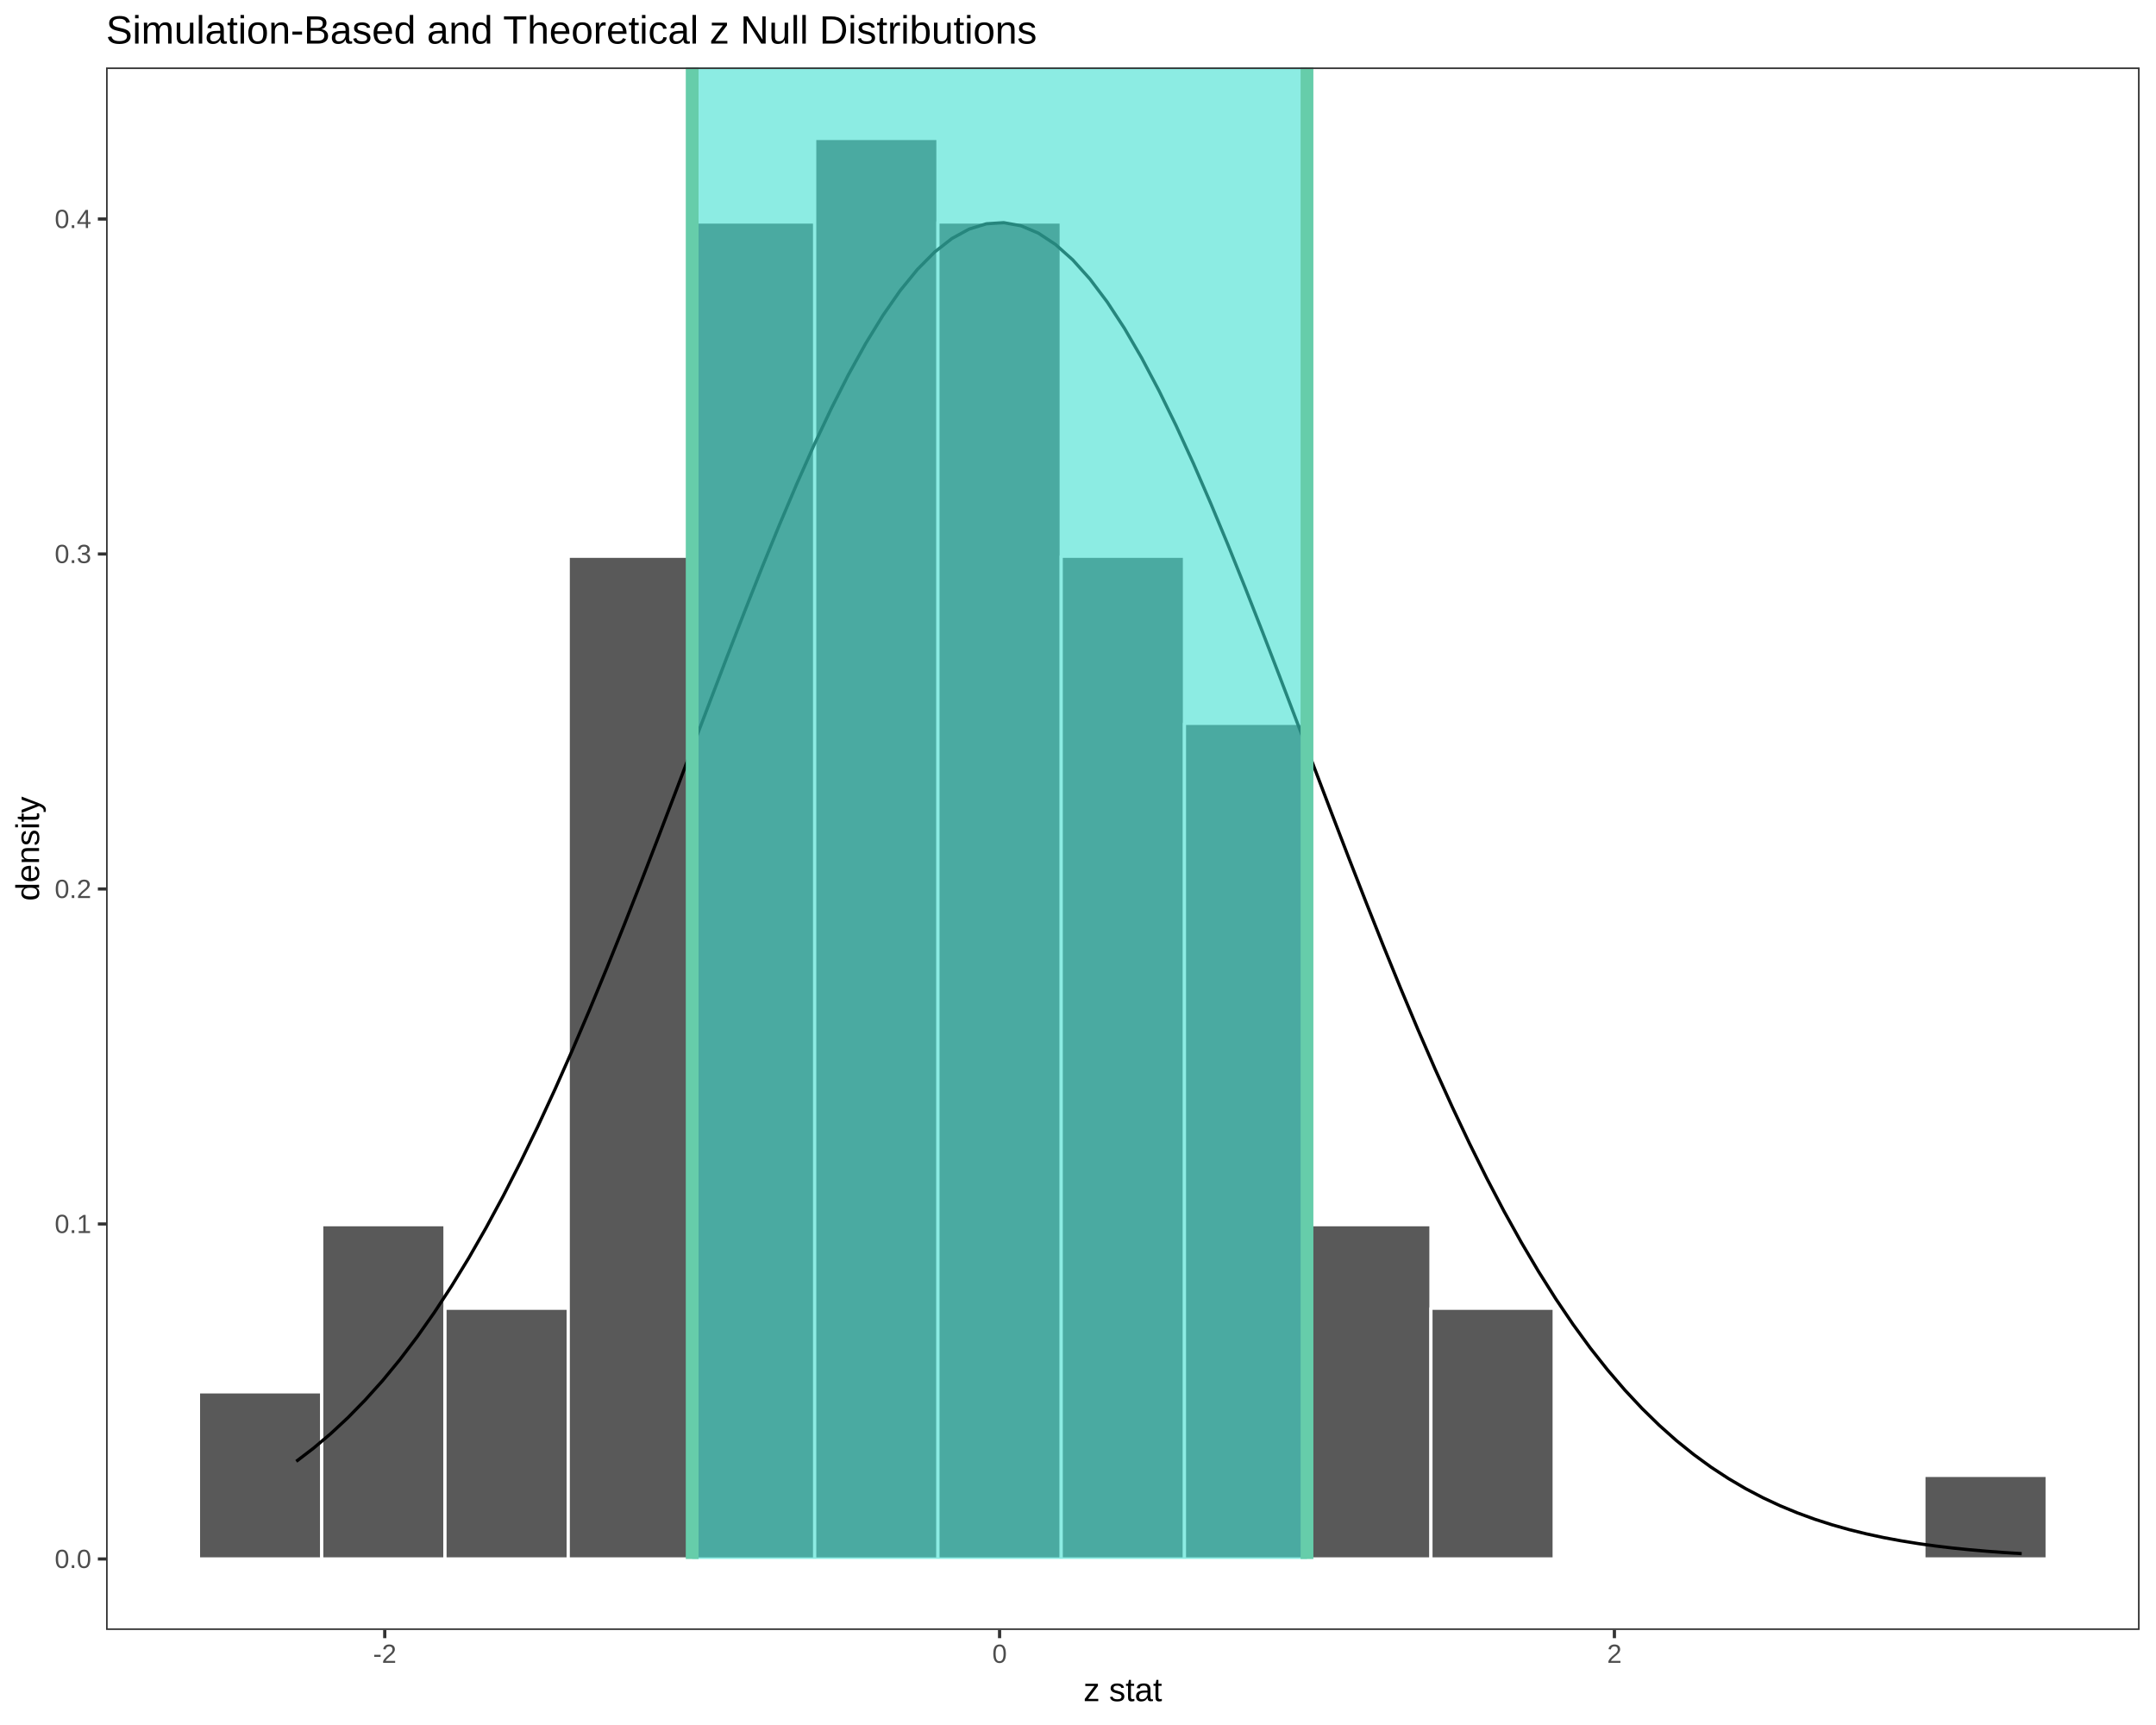
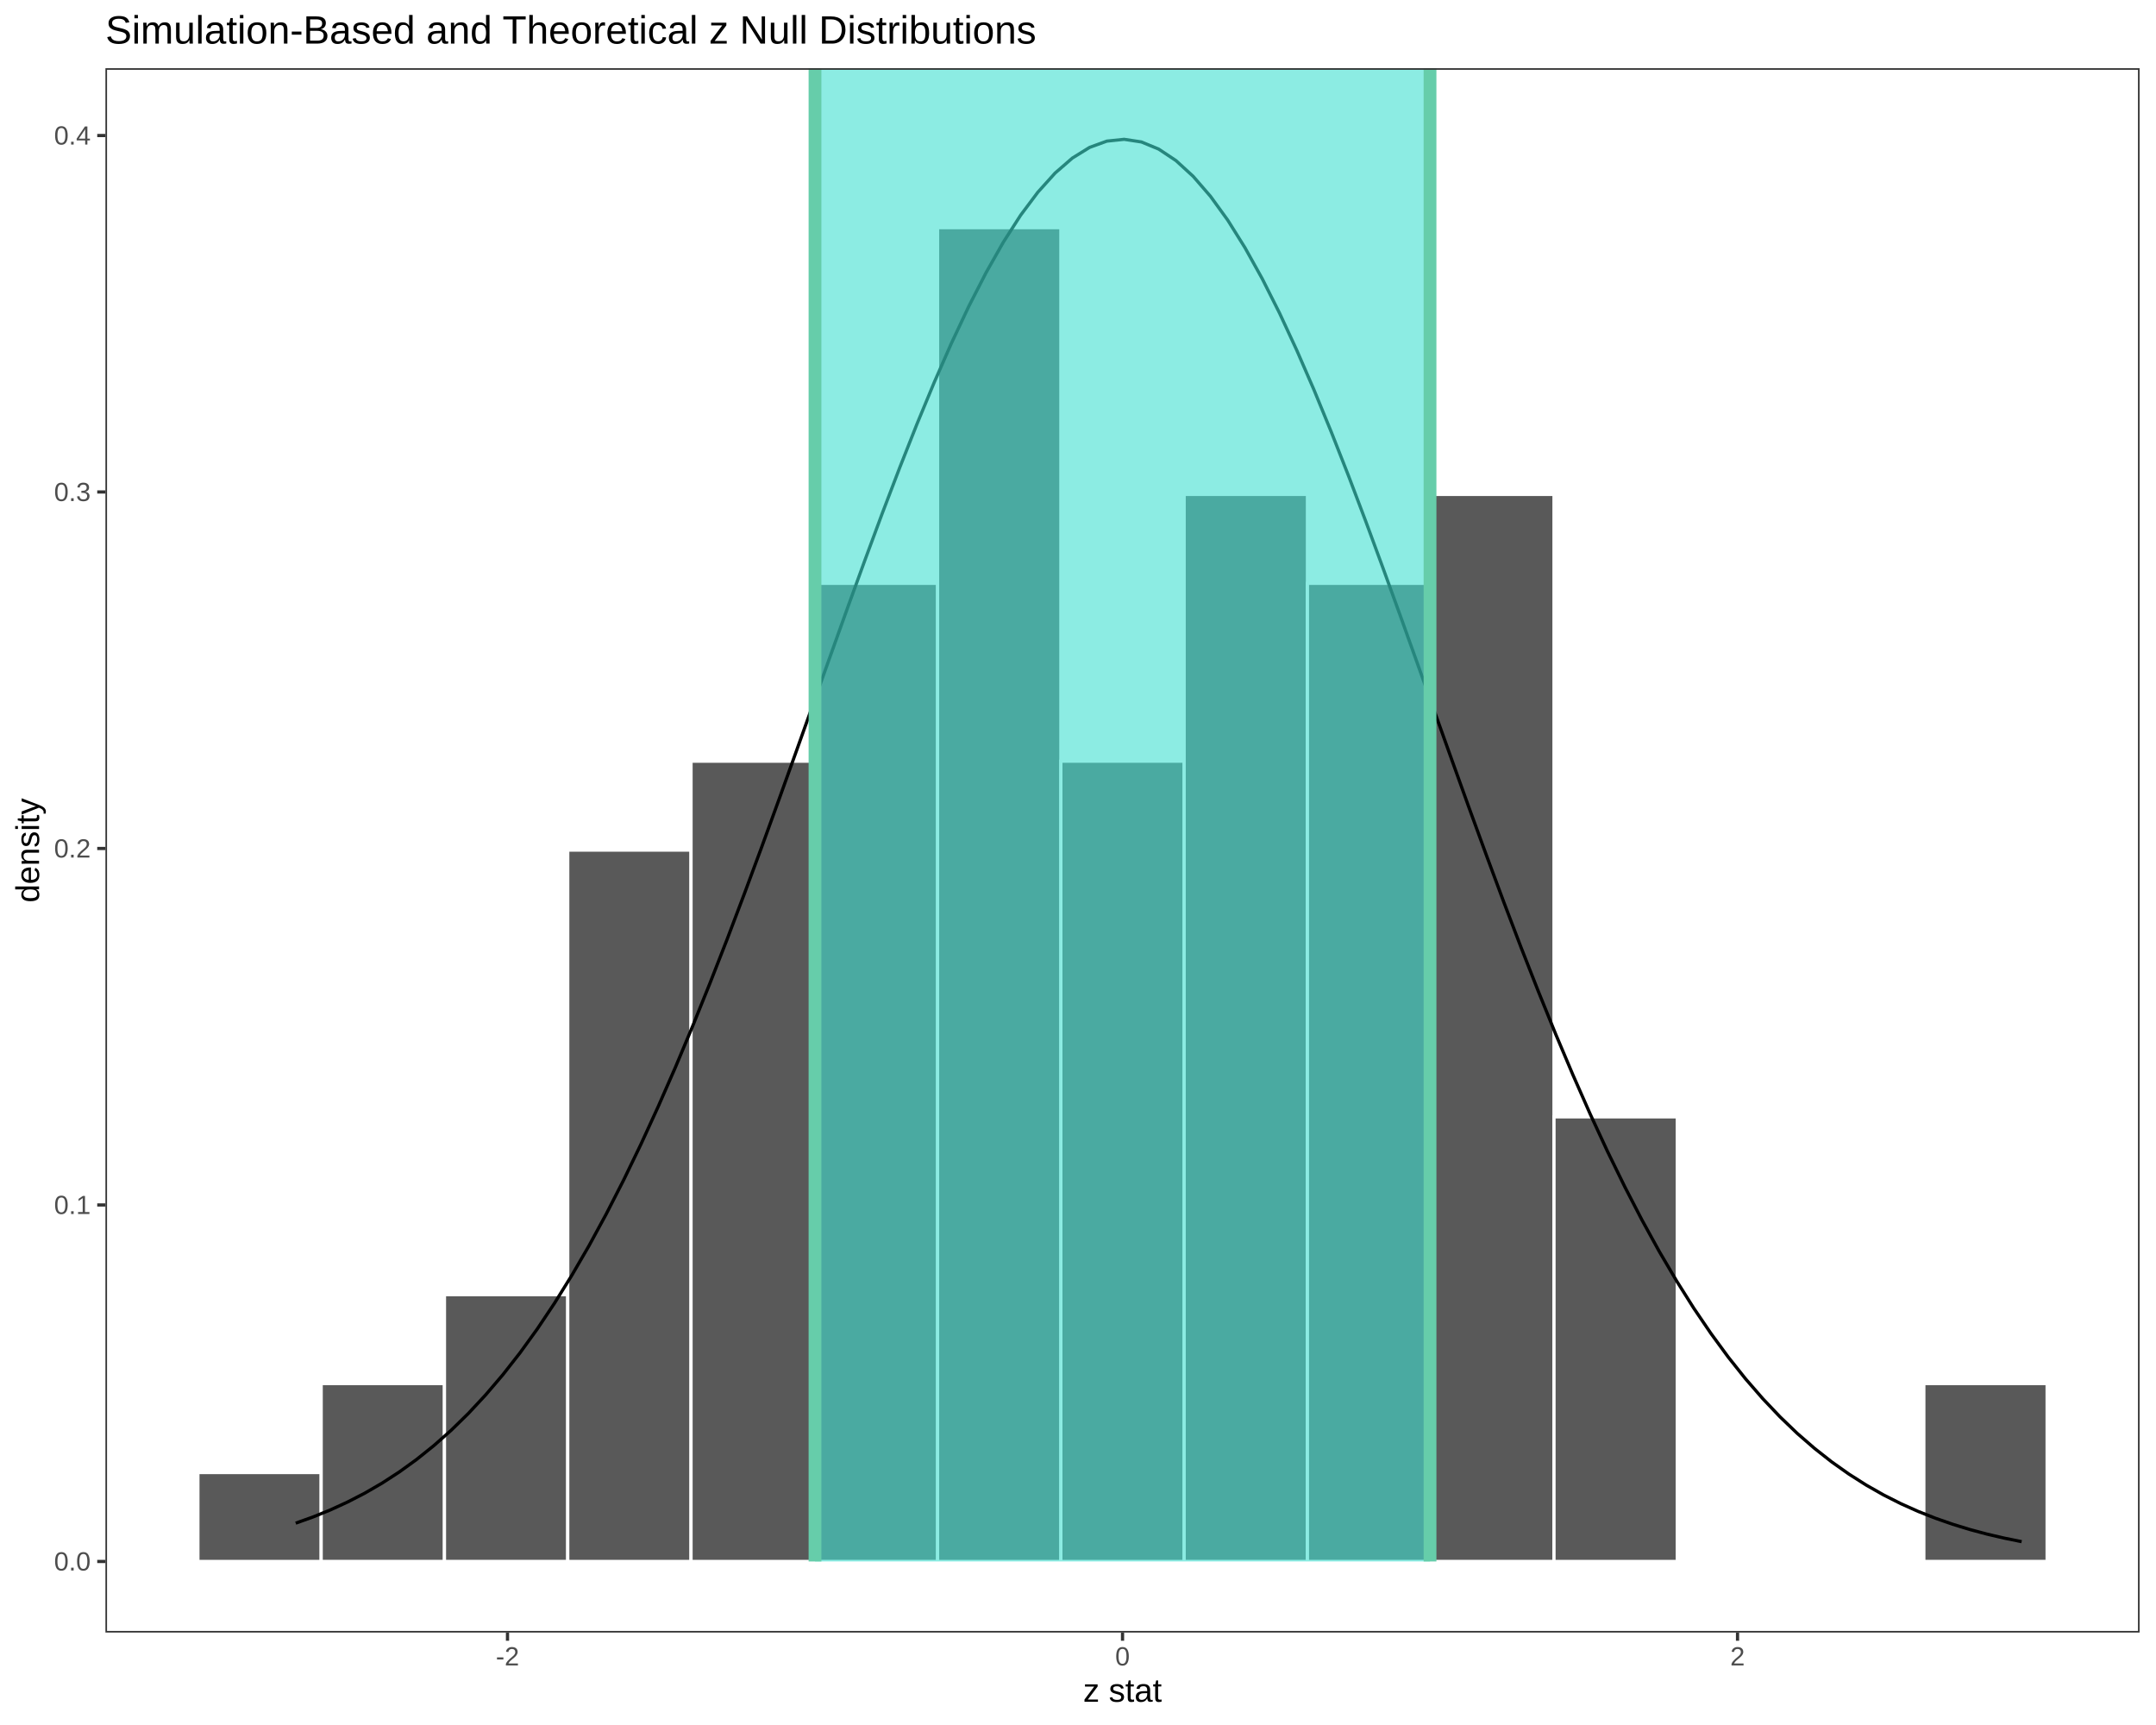
<svg xmlns="http://www.w3.org/2000/svg" viewBox="0 0 720.00 576.00">
  <defs>
    <style type="text/css">
    line, polyline, polygon, path, rect, circle {
      fill: none;
      stroke: #000000;
      stroke-linecap: round;
      stroke-linejoin: round;
      stroke-miterlimit: 10.00;
    }
  </style>
  </defs>
  <rect width="100%" height="100%" style="stroke: none; fill: #FFFFFF;" />
  <rect x="0.00" y="0.00" width="720.00" height="576.00" style="stroke-width: 1.07; stroke: #FFFFFF; fill: #FFFFFF;" />
  <defs>
-     <clipPath id="cpMzUuNDJ8NzE0LjUyfDU0NC4yN3wyMi41Mg==">
-       <rect x="35.42" y="22.52" width="679.10" height="521.75" />
+     <clipPath id="cpMzUuMjF8NzE0LjUyfDU0NS4xM3wyMi43Nw==">
+       <rect x="35.21" y="22.77" width="679.31" height="522.36" />
    </clipPath>
  </defs>
-   <rect x="35.42" y="22.52" width="679.10" height="521.75" style="stroke-width: 1.07; stroke: none; fill: #FFFFFF;" clip-path="url(#cpMzUuNDJ8NzE0LjUyfDU0NC4yN3wyMi41Mg==)" />
-   <rect x="66.28" y="464.75" width="41.16" height="55.80" style="stroke-width: 1.07; stroke: #FFFFFF; stroke-linecap: butt; fill: #595959;" clip-path="url(#cpMzUuNDJ8NzE0LjUyfDU0NC4yN3wyMi41Mg==)" />
-   <rect x="107.44" y="408.95" width="41.16" height="111.60" style="stroke-width: 1.07; stroke: #FFFFFF; stroke-linecap: butt; fill: #595959;" clip-path="url(#cpMzUuNDJ8NzE0LjUyfDU0NC4yN3wyMi41Mg==)" />
-   <rect x="148.60" y="436.85" width="41.16" height="83.70" style="stroke-width: 1.07; stroke: #FFFFFF; stroke-linecap: butt; fill: #595959;" clip-path="url(#cpMzUuNDJ8NzE0LjUyfDU0NC4yN3wyMi41Mg==)" />
-   <rect x="189.76" y="185.74" width="41.16" height="334.81" style="stroke-width: 1.07; stroke: #FFFFFF; stroke-linecap: butt; fill: #595959;" clip-path="url(#cpMzUuNDJ8NzE0LjUyfDU0NC4yN3wyMi41Mg==)" />
-   <rect x="230.92" y="74.14" width="41.16" height="446.42" style="stroke-width: 1.07; stroke: #FFFFFF; stroke-linecap: butt; fill: #595959;" clip-path="url(#cpMzUuNDJ8NzE0LjUyfDU0NC4yN3wyMi41Mg==)" />
-   <rect x="272.07" y="46.24" width="41.16" height="474.32" style="stroke-width: 1.07; stroke: #FFFFFF; stroke-linecap: butt; fill: #595959;" clip-path="url(#cpMzUuNDJ8NzE0LjUyfDU0NC4yN3wyMi41Mg==)" />
-   <rect x="313.23" y="74.14" width="41.16" height="446.42" style="stroke-width: 1.07; stroke: #FFFFFF; stroke-linecap: butt; fill: #595959;" clip-path="url(#cpMzUuNDJ8NzE0LjUyfDU0NC4yN3wyMi41Mg==)" />
-   <rect x="354.39" y="185.74" width="41.16" height="334.81" style="stroke-width: 1.07; stroke: #FFFFFF; stroke-linecap: butt; fill: #595959;" clip-path="url(#cpMzUuNDJ8NzE0LjUyfDU0NC4yN3wyMi41Mg==)" />
-   <rect x="395.55" y="241.54" width="41.16" height="279.01" style="stroke-width: 1.07; stroke: #FFFFFF; stroke-linecap: butt; fill: #595959;" clip-path="url(#cpMzUuNDJ8NzE0LjUyfDU0NC4yN3wyMi41Mg==)" />
-   <rect x="436.71" y="408.95" width="41.16" height="111.60" style="stroke-width: 1.07; stroke: #FFFFFF; stroke-linecap: butt; fill: #595959;" clip-path="url(#cpMzUuNDJ8NzE0LjUyfDU0NC4yN3wyMi41Mg==)" />
-   <rect x="477.86" y="436.85" width="41.16" height="83.70" style="stroke-width: 1.07; stroke: #FFFFFF; stroke-linecap: butt; fill: #595959;" clip-path="url(#cpMzUuNDJ8NzE0LjUyfDU0NC4yN3wyMi41Mg==)" />
-   <rect x="519.02" y="520.56" width="41.16" height="0.00" style="stroke-width: 1.07; stroke: #FFFFFF; stroke-linecap: butt; fill: #595959;" clip-path="url(#cpMzUuNDJ8NzE0LjUyfDU0NC4yN3wyMi41Mg==)" />
-   <rect x="560.18" y="520.56" width="41.16" height="0.00" style="stroke-width: 1.07; stroke: #FFFFFF; stroke-linecap: butt; fill: #595959;" clip-path="url(#cpMzUuNDJ8NzE0LjUyfDU0NC4yN3wyMi41Mg==)" />
-   <rect x="601.34" y="520.56" width="41.16" height="0.00" style="stroke-width: 1.07; stroke: #FFFFFF; stroke-linecap: butt; fill: #595959;" clip-path="url(#cpMzUuNDJ8NzE0LjUyfDU0NC4yN3wyMi41Mg==)" />
-   <rect x="642.49" y="492.65" width="41.16" height="27.90" style="stroke-width: 1.07; stroke: #FFFFFF; stroke-linecap: butt; fill: #595959;" clip-path="url(#cpMzUuNDJ8NzE0LjUyfDU0NC4yN3wyMi41Mg==)" />
-   <polyline points="98.94,487.97 104.70,483.57 110.46,478.70 116.22,473.34 121.98,467.45 127.75,461.03 133.51,454.03 139.27,446.45 145.03,438.27 150.80,429.46 156.56,420.04 162.32,409.98 168.08,399.31 173.84,388.01 179.61,376.13 185.37,363.67 191.13,350.68 196.89,337.18 202.65,323.24 208.42,308.91 214.18,294.25 219.94,279.33 225.70,264.24 231.46,249.06 237.23,233.89 242.99,218.82 248.75,203.96 254.51,189.41 260.28,175.28 266.04,161.68 271.80,148.72 277.56,136.51 283.32,125.14 289.09,114.71 294.85,105.32 300.61,97.04 306.37,89.97 312.13,84.15 317.90,79.64 323.66,76.49 329.42,74.72 335.18,74.35 340.94,75.38 346.71,77.82 352.47,81.62 358.23,86.76 363.99,93.18 369.76,100.84 375.52,109.65 381.28,119.55 387.04,130.44 392.80,142.22 398.57,154.81 404.33,168.09 410.09,181.95 415.85,196.29 421.61,211.00 427.38,225.98 433.14,241.11 438.90,256.29 444.66,271.44 450.42,286.46 456.19,301.26 461.95,315.78 467.71,329.93 473.47,343.67 479.23,356.93 485.00,369.67 490.76,381.86 496.52,393.47 502.28,404.47 508.05,414.85 513.81,424.60 519.57,433.73 525.33,442.24 531.09,450.14 536.86,457.44 542.62,464.16 548.38,470.32 554.14,475.95 559.90,481.08 565.67,485.72 571.43,489.92 577.19,493.69 582.95,497.08 588.71,500.10 594.48,502.79 600.24,505.17 606.00,507.28 611.76,509.13 617.53,510.76 623.29,512.18 629.05,513.42 634.81,514.49 640.57,515.42 646.34,516.22 652.10,516.91 657.86,517.49 663.62,517.99 669.38,518.42 675.15,518.78 " style="stroke-width: 1.07; stroke-linecap: butt;" clip-path="url(#cpMzUuNDJ8NzE0LjUyfDU0NC4yN3wyMi41Mg==)" />
-   <rect x="231.15" y="22.52" width="205.32" height="498.03" style="stroke-width: 1.07; stroke: none; stroke-linecap: butt; fill: #40E0D0; fill-opacity: 0.60;" clip-path="url(#cpMzUuNDJ8NzE0LjUyfDU0NC4yN3wyMi41Mg==)" />
-   <line x1="231.15" y1="520.56" x2="231.15" y2="22.52" style="stroke-width: 4.27; stroke: #66CDAA; stroke-linecap: butt;" clip-path="url(#cpMzUuNDJ8NzE0LjUyfDU0NC4yN3wyMi41Mg==)" />
-   <line x1="436.47" y1="520.56" x2="436.47" y2="22.52" style="stroke-width: 4.27; stroke: #66CDAA; stroke-linecap: butt;" clip-path="url(#cpMzUuNDJ8NzE0LjUyfDU0NC4yN3wyMi41Mg==)" />
-   <rect x="35.42" y="22.52" width="679.10" height="521.75" style="stroke-width: 1.07; stroke: #333333;" clip-path="url(#cpMzUuNDJ8NzE0LjUyfDU0NC4yN3wyMi41Mg==)" />
+   <rect x="35.21" y="22.77" width="679.31" height="522.36" style="stroke-width: 1.07; stroke: none; fill: #FFFFFF;" clip-path="url(#cpMzUuMjF8NzE0LjUyfDU0NS4xM3wyMi43Nw==)" />
+   <rect x="66.09" y="491.70" width="41.17" height="29.69" style="stroke-width: 1.07; stroke: #FFFFFF; stroke-linecap: square; stroke-linejoin: miter; fill: #595959;" clip-path="url(#cpMzUuMjF8NzE0LjUyfDU0NS4xM3wyMi43Nw==)" />
+   <rect x="107.26" y="462.00" width="41.17" height="59.38" style="stroke-width: 1.07; stroke: #FFFFFF; stroke-linecap: square; stroke-linejoin: miter; fill: #595959;" clip-path="url(#cpMzUuMjF8NzE0LjUyfDU0NS4xM3wyMi43Nw==)" />
+   <rect x="148.43" y="432.31" width="41.17" height="89.07" style="stroke-width: 1.07; stroke: #FFFFFF; stroke-linecap: square; stroke-linejoin: miter; fill: #595959;" clip-path="url(#cpMzUuMjF8NzE0LjUyfDU0NS4xM3wyMi43Nw==)" />
+   <rect x="189.60" y="283.86" width="41.17" height="237.53" style="stroke-width: 1.07; stroke: #FFFFFF; stroke-linecap: square; stroke-linejoin: miter; fill: #595959;" clip-path="url(#cpMzUuMjF8NzE0LjUyfDU0NS4xM3wyMi43Nw==)" />
+   <rect x="230.77" y="254.17" width="41.17" height="267.22" style="stroke-width: 1.07; stroke: #FFFFFF; stroke-linecap: square; stroke-linejoin: miter; fill: #595959;" clip-path="url(#cpMzUuMjF8NzE0LjUyfDU0NS4xM3wyMi43Nw==)" />
+   <rect x="271.94" y="194.78" width="41.17" height="326.60" style="stroke-width: 1.07; stroke: #FFFFFF; stroke-linecap: square; stroke-linejoin: miter; fill: #595959;" clip-path="url(#cpMzUuMjF8NzE0LjUyfDU0NS4xM3wyMi43Nw==)" />
+   <rect x="313.11" y="76.02" width="41.17" height="445.37" style="stroke-width: 1.07; stroke: #FFFFFF; stroke-linecap: square; stroke-linejoin: miter; fill: #595959;" clip-path="url(#cpMzUuMjF8NzE0LjUyfDU0NS4xM3wyMi43Nw==)" />
+   <rect x="354.28" y="254.17" width="41.17" height="267.22" style="stroke-width: 1.07; stroke: #FFFFFF; stroke-linecap: square; stroke-linejoin: miter; fill: #595959;" clip-path="url(#cpMzUuMjF8NzE0LjUyfDU0NS4xM3wyMi43Nw==)" />
+   <rect x="395.45" y="165.09" width="41.17" height="356.29" style="stroke-width: 1.07; stroke: #FFFFFF; stroke-linecap: square; stroke-linejoin: miter; fill: #595959;" clip-path="url(#cpMzUuMjF8NzE0LjUyfDU0NS4xM3wyMi43Nw==)" />
+   <rect x="436.62" y="194.78" width="41.17" height="326.60" style="stroke-width: 1.07; stroke: #FFFFFF; stroke-linecap: square; stroke-linejoin: miter; fill: #595959;" clip-path="url(#cpMzUuMjF8NzE0LjUyfDU0NS4xM3wyMi43Nw==)" />
+   <rect x="477.79" y="165.09" width="41.17" height="356.29" style="stroke-width: 1.07; stroke: #FFFFFF; stroke-linecap: square; stroke-linejoin: miter; fill: #595959;" clip-path="url(#cpMzUuMjF8NzE0LjUyfDU0NS4xM3wyMi43Nw==)" />
+   <rect x="518.96" y="372.93" width="41.17" height="148.46" style="stroke-width: 1.07; stroke: #FFFFFF; stroke-linecap: square; stroke-linejoin: miter; fill: #595959;" clip-path="url(#cpMzUuMjF8NzE0LjUyfDU0NS4xM3wyMi43Nw==)" />
+   <rect x="560.13" y="521.39" width="41.17" height="0.00" style="stroke-width: 1.07; stroke: #FFFFFF; stroke-linecap: square; stroke-linejoin: miter; fill: #595959;" clip-path="url(#cpMzUuMjF8NzE0LjUyfDU0NS4xM3wyMi43Nw==)" />
+   <rect x="601.30" y="521.39" width="41.17" height="0.00" style="stroke-width: 1.07; stroke: #FFFFFF; stroke-linecap: square; stroke-linejoin: miter; fill: #595959;" clip-path="url(#cpMzUuMjF8NzE0LjUyfDU0NS4xM3wyMi43Nw==)" />
+   <rect x="642.47" y="462.00" width="41.17" height="59.38" style="stroke-width: 1.07; stroke: #FFFFFF; stroke-linecap: square; stroke-linejoin: miter; fill: #595959;" clip-path="url(#cpMzUuMjF8NzE0LjUyfDU0NS4xM3wyMi43Nw==)" />
+   <polyline points="98.75,508.60 104.52,506.54 110.28,504.20 116.04,501.56 121.81,498.59 127.57,495.25 133.34,491.51 139.10,487.35 144.86,482.73 150.63,477.62 156.39,471.99 162.15,465.81 167.92,459.05 173.68,451.70 179.45,443.72 185.21,435.10 190.97,425.83 196.74,415.89 202.50,405.29 208.27,394.02 214.03,382.10 219.79,369.54 225.56,356.37 231.32,342.62 237.08,328.33 242.85,313.56 248.61,298.36 254.38,282.80 260.14,266.96 265.90,250.93 271.67,234.78 277.43,218.63 283.19,202.57 288.96,186.72 294.72,171.18 300.49,156.08 306.25,141.52 312.01,127.62 317.78,114.50 323.54,102.27 329.31,91.02 335.07,80.86 340.83,71.88 346.60,64.17 352.36,57.78 358.12,52.78 363.89,49.21 369.65,47.12 375.42,46.52 381.18,47.40 386.94,49.78 392.71,53.62 398.47,58.89 404.23,65.54 410.00,73.50 415.76,82.71 421.53,93.08 427.29,104.52 433.05,116.94 438.82,130.21 444.58,144.24 450.35,158.91 456.11,174.11 461.87,189.72 467.64,205.62 473.40,221.70 479.16,237.86 484.93,253.99 490.69,270.00 496.46,285.79 502.22,301.29 507.98,316.41 513.75,331.09 519.51,345.28 525.28,358.92 531.04,371.98 536.80,384.42 542.57,396.22 548.33,407.36 554.09,417.84 559.86,427.65 565.62,436.80 571.39,445.29 577.15,453.15 582.91,460.39 588.68,467.03 594.44,473.10 600.20,478.63 605.97,483.64 611.73,488.17 617.50,492.25 623.26,495.91 629.02,499.18 634.79,502.09 640.55,504.67 646.32,506.95 652.08,508.96 657.84,510.73 663.61,512.27 669.37,513.61 675.13,514.78 " style="stroke-width: 1.07; stroke-linecap: butt;" clip-path="url(#cpMzUuMjF8NzE0LjUyfDU0NS4xM3wyMi43Nw==)" />
+   <rect x="272.17" y="22.77" width="205.38" height="498.62" style="stroke-width: 1.07; stroke: none; stroke-linecap: square; stroke-linejoin: miter; fill: #40E0D0; fill-opacity: 0.60;" clip-path="url(#cpMzUuMjF8NzE0LjUyfDU0NS4xM3wyMi43Nw==)" />
+   <line x1="272.17" y1="521.39" x2="272.17" y2="22.77" style="stroke-width: 4.27; stroke: #66CDAA; stroke-linecap: butt;" clip-path="url(#cpMzUuMjF8NzE0LjUyfDU0NS4xM3wyMi43Nw==)" />
+   <line x1="477.56" y1="521.39" x2="477.56" y2="22.77" style="stroke-width: 4.27; stroke: #66CDAA; stroke-linecap: butt;" clip-path="url(#cpMzUuMjF8NzE0LjUyfDU0NS4xM3wyMi43Nw==)" />
+   <rect x="35.21" y="22.77" width="679.31" height="522.36" style="stroke-width: 1.07; stroke: #333333;" clip-path="url(#cpMzUuMjF8NzE0LjUyfDU0NS4xM3wyMi43Nw==)" />
  <defs>
    <clipPath id="cpMC4wMHw3MjAuMDB8NTc2LjAwfDAuMDA=">
      <rect x="0.00" y="0.00" width="720.00" height="576.00" />
    </clipPath>
  </defs>
  <g clip-path="url(#cpMC4wMHw3MjAuMDB8NTc2LjAwfDAuMDA=)">
-     <text x="18.27" y="523.58" style="font-size: 8.80px; fill: #4D4D4D; font-family: Liberation Sans;" textLength="12.22px" lengthAdjust="spacingAndGlyphs">0.0</text>
+     <text x="18.06" y="524.41" style="font-size: 8.80px; fill: #4D4D4D; font-family: Liberation Sans;" textLength="12.22px" lengthAdjust="spacingAndGlyphs">0.0</text>
  </g>
  <g clip-path="url(#cpMC4wMHw3MjAuMDB8NTc2LjAwfDAuMDA=)">
-     <text x="18.27" y="411.72" style="font-size: 8.80px; fill: #4D4D4D; font-family: Liberation Sans;" textLength="12.22px" lengthAdjust="spacingAndGlyphs">0.1</text>
+     <text x="18.06" y="405.38" style="font-size: 8.80px; fill: #4D4D4D; font-family: Liberation Sans;" textLength="12.22px" lengthAdjust="spacingAndGlyphs">0.1</text>
  </g>
  <g clip-path="url(#cpMC4wMHw3MjAuMDB8NTc2LjAwfDAuMDA=)">
-     <text x="18.27" y="299.86" style="font-size: 8.80px; fill: #4D4D4D; font-family: Liberation Sans;" textLength="12.22px" lengthAdjust="spacingAndGlyphs">0.2</text>
+     <text x="18.06" y="286.34" style="font-size: 8.80px; fill: #4D4D4D; font-family: Liberation Sans;" textLength="12.22px" lengthAdjust="spacingAndGlyphs">0.2</text>
  </g>
  <g clip-path="url(#cpMC4wMHw3MjAuMDB8NTc2LjAwfDAuMDA=)">
-     <text x="18.27" y="188.01" style="font-size: 8.80px; fill: #4D4D4D; font-family: Liberation Sans;" textLength="12.22px" lengthAdjust="spacingAndGlyphs">0.3</text>
+     <text x="18.06" y="167.31" style="font-size: 8.80px; fill: #4D4D4D; font-family: Liberation Sans;" textLength="12.22px" lengthAdjust="spacingAndGlyphs">0.3</text>
  </g>
  <g clip-path="url(#cpMC4wMHw3MjAuMDB8NTc2LjAwfDAuMDA=)">
-     <text x="18.27" y="76.15" style="font-size: 8.80px; fill: #4D4D4D; font-family: Liberation Sans;" textLength="12.22px" lengthAdjust="spacingAndGlyphs">0.4</text>
+     <text x="18.06" y="48.27" style="font-size: 8.80px; fill: #4D4D4D; font-family: Liberation Sans;" textLength="12.22px" lengthAdjust="spacingAndGlyphs">0.4</text>
  </g>
-   <polyline points="32.68,520.56 35.42,520.56 " style="stroke-width: 1.07; stroke: #333333; stroke-linecap: butt;" clip-path="url(#cpMC4wMHw3MjAuMDB8NTc2LjAwfDAuMDA=)" />
-   <polyline points="32.68,408.70 35.42,408.70 " style="stroke-width: 1.07; stroke: #333333; stroke-linecap: butt;" clip-path="url(#cpMC4wMHw3MjAuMDB8NTc2LjAwfDAuMDA=)" />
-   <polyline points="32.68,296.84 35.42,296.84 " style="stroke-width: 1.07; stroke: #333333; stroke-linecap: butt;" clip-path="url(#cpMC4wMHw3MjAuMDB8NTc2LjAwfDAuMDA=)" />
-   <polyline points="32.68,184.98 35.42,184.98 " style="stroke-width: 1.07; stroke: #333333; stroke-linecap: butt;" clip-path="url(#cpMC4wMHw3MjAuMDB8NTc2LjAwfDAuMDA=)" />
-   <polyline points="32.68,73.13 35.42,73.13 " style="stroke-width: 1.07; stroke: #333333; stroke-linecap: butt;" clip-path="url(#cpMC4wMHw3MjAuMDB8NTc2LjAwfDAuMDA=)" />
-   <polyline points="128.49,547.01 128.49,544.27 " style="stroke-width: 1.07; stroke: #333333; stroke-linecap: butt;" clip-path="url(#cpMC4wMHw3MjAuMDB8NTc2LjAwfDAuMDA=)" />
-   <polyline points="333.81,547.01 333.81,544.27 " style="stroke-width: 1.07; stroke: #333333; stroke-linecap: butt;" clip-path="url(#cpMC4wMHw3MjAuMDB8NTc2LjAwfDAuMDA=)" />
-   <polyline points="539.13,547.01 539.13,544.27 " style="stroke-width: 1.07; stroke: #333333; stroke-linecap: butt;" clip-path="url(#cpMC4wMHw3MjAuMDB8NTc2LjAwfDAuMDA=)" />
+   <polyline points="32.47,521.39 35.21,521.39 " style="stroke-width: 1.07; stroke: #333333; stroke-linecap: butt;" clip-path="url(#cpMC4wMHw3MjAuMDB8NTc2LjAwfDAuMDA=)" />
+   <polyline points="32.47,402.35 35.21,402.35 " style="stroke-width: 1.07; stroke: #333333; stroke-linecap: butt;" clip-path="url(#cpMC4wMHw3MjAuMDB8NTc2LjAwfDAuMDA=)" />
+   <polyline points="32.47,283.32 35.21,283.32 " style="stroke-width: 1.07; stroke: #333333; stroke-linecap: butt;" clip-path="url(#cpMC4wMHw3MjAuMDB8NTc2LjAwfDAuMDA=)" />
+   <polyline points="32.47,164.28 35.21,164.28 " style="stroke-width: 1.07; stroke: #333333; stroke-linecap: butt;" clip-path="url(#cpMC4wMHw3MjAuMDB8NTc2LjAwfDAuMDA=)" />
+   <polyline points="32.47,45.25 35.21,45.25 " style="stroke-width: 1.07; stroke: #333333; stroke-linecap: butt;" clip-path="url(#cpMC4wMHw3MjAuMDB8NTc2LjAwfDAuMDA=)" />
+   <polyline points="169.48,547.87 169.48,545.13 " style="stroke-width: 1.07; stroke: #333333; stroke-linecap: butt;" clip-path="url(#cpMC4wMHw3MjAuMDB8NTc2LjAwfDAuMDA=)" />
+   <polyline points="374.87,547.87 374.87,545.13 " style="stroke-width: 1.07; stroke: #333333; stroke-linecap: butt;" clip-path="url(#cpMC4wMHw3MjAuMDB8NTc2LjAwfDAuMDA=)" />
+   <polyline points="580.25,547.87 580.25,545.13 " style="stroke-width: 1.07; stroke: #333333; stroke-linecap: butt;" clip-path="url(#cpMC4wMHw3MjAuMDB8NTc2LjAwfDAuMDA=)" />
  <g clip-path="url(#cpMC4wMHw3MjAuMDB8NTc2LjAwfDAuMDA=)">
-     <text x="124.58" y="555.25" style="font-size: 8.80px; fill: #4D4D4D; font-family: Liberation Sans;" textLength="7.81px" lengthAdjust="spacingAndGlyphs">-2</text>
+     <text x="165.58" y="556.11" style="font-size: 8.80px; fill: #4D4D4D; font-family: Liberation Sans;" textLength="7.81px" lengthAdjust="spacingAndGlyphs">-2</text>
  </g>
  <g clip-path="url(#cpMC4wMHw3MjAuMDB8NTc2LjAwfDAuMDA=)">
-     <text x="331.37" y="555.25" style="font-size: 8.80px; fill: #4D4D4D; font-family: Liberation Sans;" textLength="4.89px" lengthAdjust="spacingAndGlyphs">0</text>
+     <text x="372.42" y="556.11" style="font-size: 8.80px; fill: #4D4D4D; font-family: Liberation Sans;" textLength="4.89px" lengthAdjust="spacingAndGlyphs">0</text>
  </g>
  <g clip-path="url(#cpMC4wMHw3MjAuMDB8NTc2LjAwfDAuMDA=)">
-     <text x="536.69" y="555.25" style="font-size: 8.80px; fill: #4D4D4D; font-family: Liberation Sans;" textLength="4.89px" lengthAdjust="spacingAndGlyphs">2</text>
+     <text x="577.81" y="556.11" style="font-size: 8.80px; fill: #4D4D4D; font-family: Liberation Sans;" textLength="4.89px" lengthAdjust="spacingAndGlyphs">2</text>
  </g>
  <g clip-path="url(#cpMC4wMHw3MjAuMDB8NTc2LjAwfDAuMDA=)">
-     <text x="361.81" y="568.04" style="font-size: 11.00px; font-family: Liberation Sans;" textLength="26.31px" lengthAdjust="spacingAndGlyphs">z stat</text>
+     <text x="361.71" y="568.24" style="font-size: 11.00px; font-family: Liberation Sans;" textLength="26.31px" lengthAdjust="spacingAndGlyphs">z stat</text>
  </g>
  <g clip-path="url(#cpMC4wMHw3MjAuMDB8NTc2LjAwfDAuMDA=)">
-     <text transform="translate(13.04,300.83) rotate(-90)" style="font-size: 11.00px; font-family: Liberation Sans;" textLength="34.88px" lengthAdjust="spacingAndGlyphs">density</text>
+     <text transform="translate(13.04,301.39) rotate(-90)" style="font-size: 11.00px; font-family: Liberation Sans;" textLength="34.88px" lengthAdjust="spacingAndGlyphs">density</text>
  </g>
  <g clip-path="url(#cpMC4wMHw3MjAuMDB8NTc2LjAwfDAuMDA=)">
-     <text x="35.42" y="14.56" style="font-size: 13.20px; font-family: Liberation Sans;" textLength="310.45px" lengthAdjust="spacingAndGlyphs">Simulation-Based and Theoretical z Null Distributions</text>
+     <text x="35.21" y="14.56" style="font-size: 13.20px; font-family: Liberation Sans;" textLength="310.45px" lengthAdjust="spacingAndGlyphs">Simulation-Based and Theoretical z Null Distributions</text>
  </g>
</svg>
